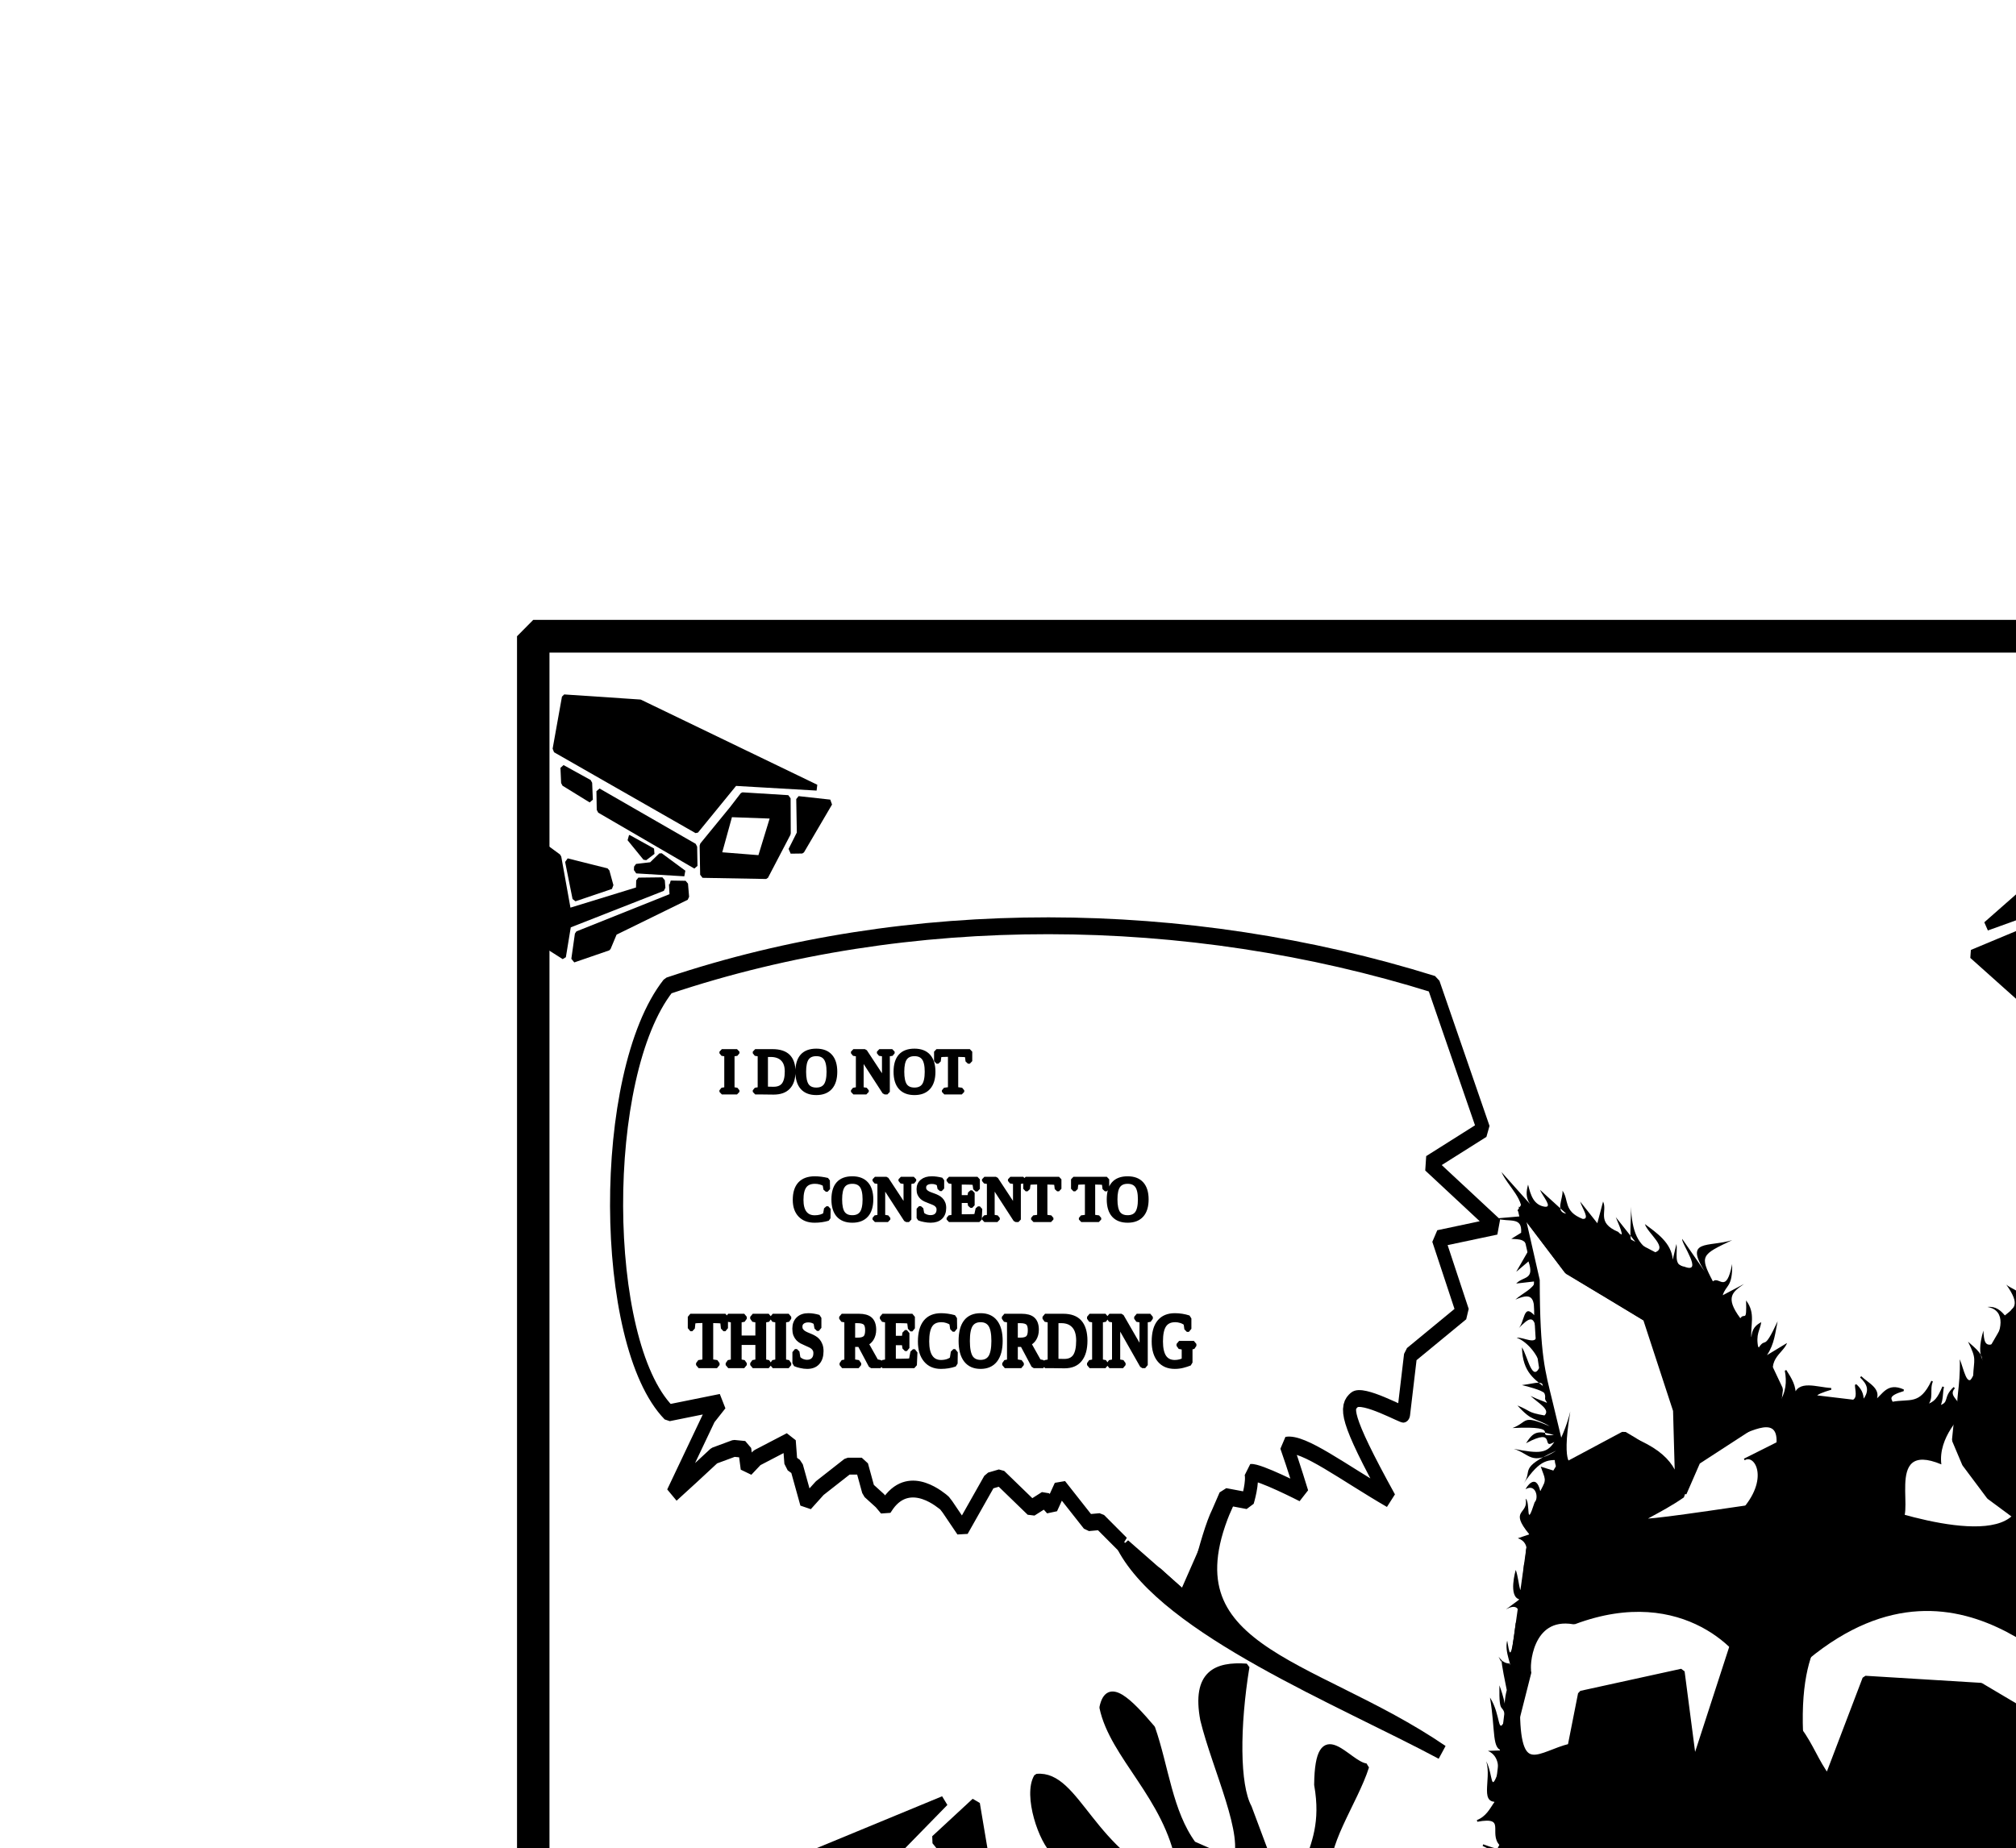
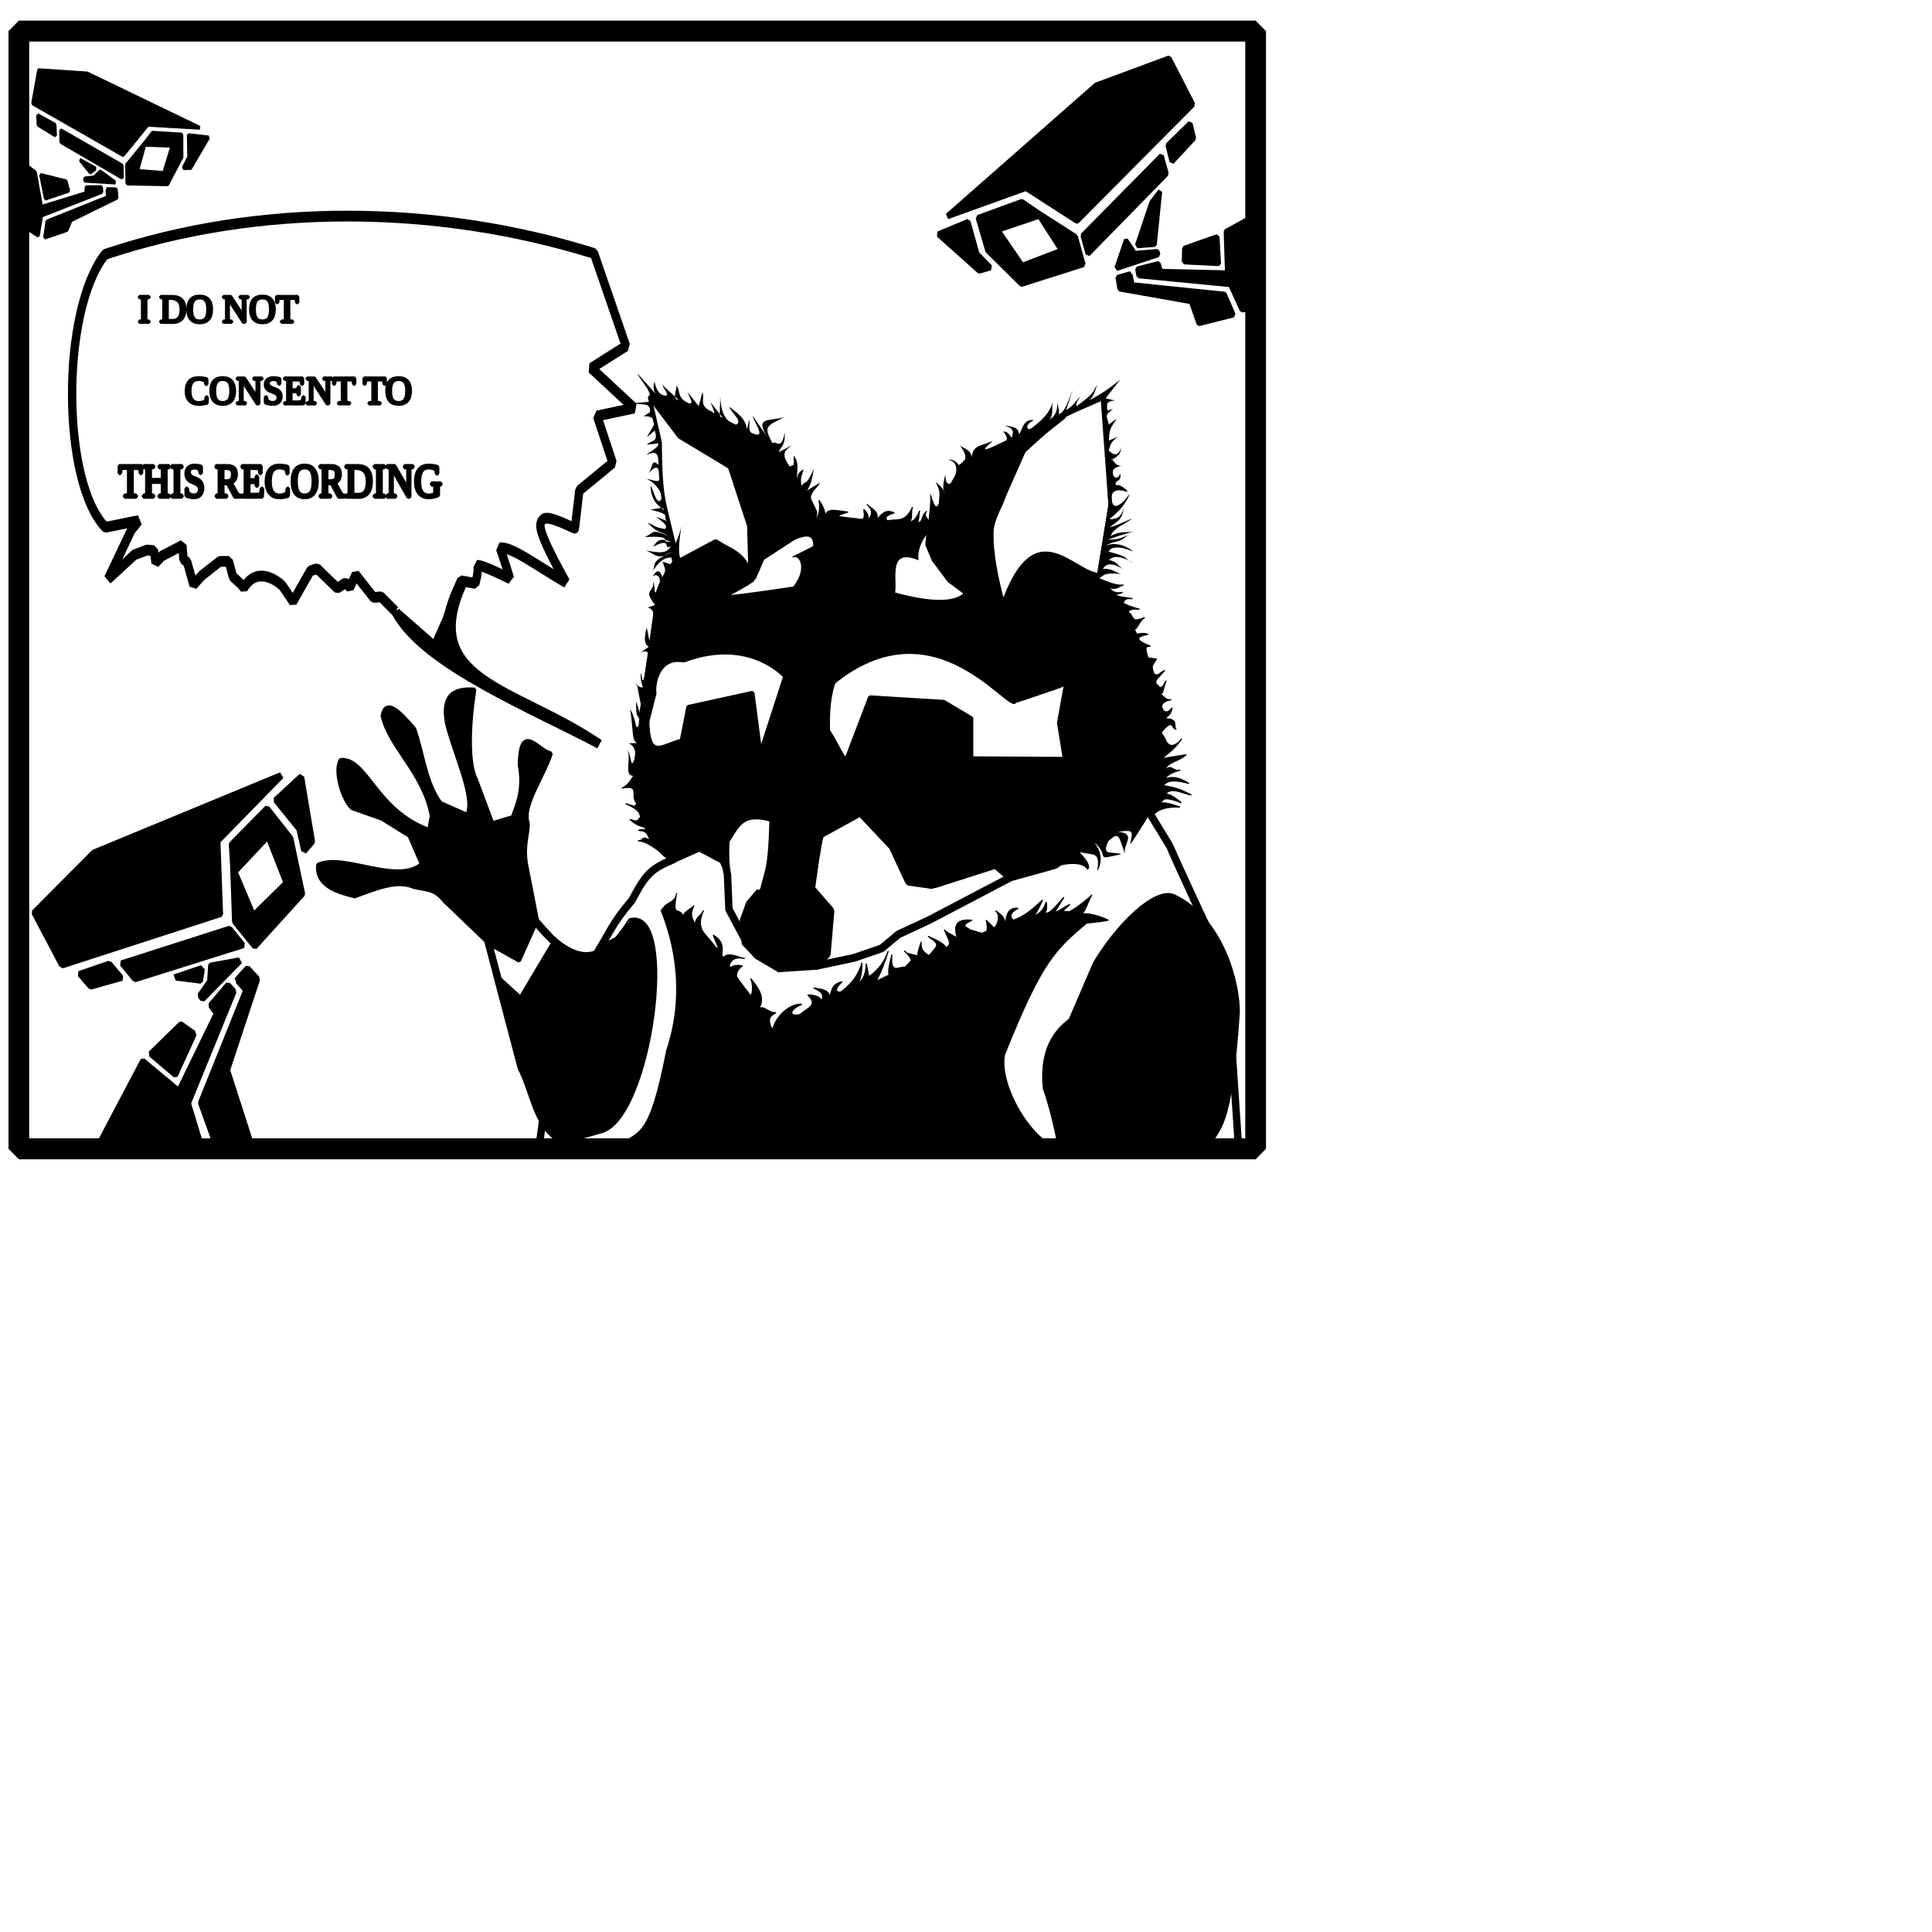
- <svg xmlns="http://www.w3.org/2000/svg" width="864.48pt" height="792.48pt" viewBox="0 0 864.48 792.48">
+ <svg xmlns="http://www.w3.org/2000/svg" width="1296.72pt" height="1296.72pt" viewBox="0 0 1296.72 1296.72">
  <defs />
-   <g id="group0" transform="matrix(1 0 0 1 -264.6988 385.7338)" fill="none">
+   <g id="group0" transform="matrix(1 0 0 1 -480.6988 133.7338)" fill="none">
    <path id="shape0111" transform="matrix(0.7385778 0.2002469 -0.2112466 0.7791484 16.09446 -5.6843418861e-14)" fill="#000000" fill-rule="evenodd" stroke="#000000" stroke-width="1.241" stroke-linecap="square" stroke-linejoin="bevel" d="M0 10.8L2.76 0L23.28 0.48L70.44 16.68L48.48 16.32L37.8 26.4Z" />
    <path id="shape1" transform="matrix(0.7385778 0.2002469 -0.2112466 0.7791484 14.53386 11.72174)" fill="#000000" fill-rule="evenodd" stroke="#000000" stroke-width="1.241" stroke-linecap="square" stroke-linejoin="bevel" d="M0 0L0.111 3.12L7.355 6.36L7.243 2.88Z" />
    <path id="shape2" transform="matrix(0.7385778 0.2002469 -0.2112466 0.7791484 20.66092 17.19703)" fill="#000000" fill-rule="evenodd" stroke="#000000" stroke-width="1.241" stroke-linecap="square" stroke-linejoin="bevel" d="M0 0L0 3.84L25.68 14.64L25.68 10.68Z" />
    <path id="shape3" transform="matrix(0.7385778 0.2002469 -0.2112466 0.7791484 41.09637 22.53684)" fill="#000000" fill-rule="evenodd" stroke="#000000" stroke-width="1.241" stroke-linecap="square" stroke-linejoin="bevel" d="M0 10.68L0 16.68L17.16 16.44L23.4 7.44L23.52 0.24L11.16 0L8.04 3.12L8.28 3.96L19.32 3.96L15.6 12.84L4.56 12.48L8.16 3Z" />
    <path id="shape4" transform="matrix(0.7385778 0.2002469 -0.2112466 0.7791484 58.65756 27.59923)" fill="#000000" fill-rule="evenodd" stroke="#000000" stroke-width="1.241" stroke-linecap="square" stroke-linejoin="bevel" d="M10.92 0.48L3.12 10.56L0 10.68L2.4 7.08L2.4 0Z" />
    <path id="shape5" transform="matrix(0.7385778 0.2002469 -0.2112466 0.7791484 24.56564 26.12977)" fill="#000000" fill-rule="evenodd" stroke="#000000" stroke-width="1.241" stroke-linecap="square" stroke-linejoin="bevel" d="M0.085 0L6.449 2.546L4.2 3.903L0 0Z" />
    <path id="shape6" transform="matrix(0.7385778 0.2002469 -0.2112466 0.7791484 25.14585 29.16148)" fill="#000000" fill-rule="evenodd" stroke="#000000" stroke-width="1.241" stroke-linecap="square" stroke-linejoin="bevel" d="M12.96 3.414L0 3.174L0.056 2.461L4.044 1.994L6.674 0Z" />
    <path id="shape7" transform="matrix(0.7385778 0.2002469 -0.2112466 0.7791484 11.06002 28.04366)" fill="#000000" fill-rule="evenodd" stroke="#000000" stroke-width="1.241" stroke-linecap="square" stroke-linejoin="bevel" d="M10.32 0.36L11.34 3.36L1.44 6.18L0 0Z" />
    <path id="shape8" transform="matrix(0.7385778 0.2002469 -0.2112466 0.7791484 3.95133 25.96576)" fill="#000000" fill-rule="evenodd" stroke="#000000" stroke-width="1.241" stroke-linecap="square" stroke-linejoin="bevel" d="M28.396 2.22L28.276 4.14L9.436 9.06L7.216 0L0 1.865L4.817 18.705L8.176 18.12L9.376 11.88L34.996 3.54L34.876 1.98Z" />
    <path id="shape9" transform="matrix(0.7385778 0.2002469 -0.2112466 0.7791484 11.18611 30.03508)" fill="#000000" fill-rule="evenodd" stroke="#000000" stroke-width="1.241" stroke-linecap="square" stroke-linejoin="bevel" d="M26.7 0.18L26.82 2.7L1.08 11.22L0 16.44L10.62 16.02L11.28 10.5L30.84 2.7L30.6 0L26.58 0.06Z" />
  </g>
-   <g id="group01" transform="matrix(1 0 0 1 228.66 272.8694)" fill="none">
-     <rect id="shape03" transform="matrix(2.07084 0 0 2.090921 5.6843418861e-14 0)" fill="none" stroke="#000000" stroke-width="6.72" stroke-linecap="square" stroke-linejoin="bevel" width="400.848" height="358.786" />
+   <g id="group01" transform="matrix(1 0 0 1 12.65998 20.86939)" fill="none">
+     <rect id="shape03" transform="matrix(2.07084 0 0 2.090921 5.6843418861e-14 -3.5527136788e-15)" fill="none" stroke="#000000" stroke-width="6.72" stroke-linecap="square" stroke-linejoin="bevel" width="400.848" height="358.786" />
    <path id="shape21" transform="matrix(2.070841 0 0 2.193174 483.7871 576.2302)" fill="#000000" fill-rule="evenodd" stroke="#000000" stroke-opacity="0" stroke-width="2.239" stroke-linecap="square" stroke-linejoin="bevel" d="M12.12 25.32L25.32 24.48L29.16 19.92L29.88 6.24L24.36 0.24L5.52 0L2.16 3.72L0 9.36L0.72 16.8L5.04 21.12L12.36 25.2Z" />
    <path id="shape31" transform="matrix(2.070841 0 0 2.193174 474.2733 526.4347)" fill="none" stroke="#000000" stroke-width="2.4" stroke-linecap="square" stroke-linejoin="bevel" d="M6.994 39.145L1.114 28.705L0.652 18.149C0.073 15.665 -0.182 12.37 0.143 7.627C3.486 2.968 4.912 -2.075 15.43 0.882C15.247 9.97 14.655 14.965 13.834 17.665L12.361 22.901L7.61 28.841L6.634 34.705L6.931 39.108Z" />
    <path id="shape41" transform="matrix(2.070841 0 0 2.193174 531.8523 524.3834)" fill="none" stroke="#000000" stroke-width="2.4" stroke-linecap="square" stroke-linejoin="bevel" d="M0 23.497L1.389 14.28L2.715 6.866L15.909 0L26.304 10.429L31.565 21.121L40.05 21.969L59.736 16.03L64.51 19.92L38.109 33L28.27 37.32L22.75 41.64L13.87 44.52L1.269 47.04L5.091 43.352L6.279 30.115L0.17 23.497Z" />
    <path id="shape51" transform="matrix(2.070841 0 0 2.193174 652.6313 246.4646)" fill="none" stroke="#000000" stroke-width="1.2" stroke-linecap="square" stroke-linejoin="bevel" d="M34.845 54.222L38.586 32.76L36.066 0L23.106 5.4L10.506 16.2C5.999 22.298 6.097 25.37 3.306 32.04C-0.267 38.828 -0.418 41.545 0.426 46.44C0.972 53.13 3.805 62.545 3.789 62.649C16.385 37.557 22.429 51.868 35.014 54.163L31.626 54.6L34.986 54.12Z" />
    <path id="shape61" transform="matrix(2.070841 0 0 2.193174 423.4014 245.675)" fill="none" stroke="#000000" stroke-width="1.2" stroke-linecap="square" stroke-linejoin="bevel" d="M4.56 55.68L8.88 48.96L6 37.68C4.535 31.954 3.367 28.713 3.36 13.92L0 0L9.6 12L25.92 21.36L32.16 39.36L32.64 55.68C32.278 51.678 30.777 47.789 21.484 44.68C6.502 55.562 5.17 60.593 2.4 66.24Z" />
    <path id="shape71" transform="matrix(2.070841 0 0 2.193174 200.6864 441.805)" fill="#000000" fill-rule="evenodd" stroke="#000000" stroke-width="1.2" stroke-linecap="square" stroke-linejoin="bevel" d="M71.068 70.653L67.429 53.003C66.557 46.968 68.372 43.857 68.028 40.866C66.149 35.621 73.266 26.491 75.575 19.571C71.777 19.188 65.548 9.351 65.393 23.135C66.786 30.596 64.814 34.691 63.148 39.093L56.568 40.954L51.268 27.573C48.762 23.201 48.775 11.792 50.798 0.055C44.489 -0.356 40.024 1.382 41.803 10.407C44.258 19.948 51.156 33.25 48.388 38.373L39.748 34.773C34.859 28.457 34.08 19.675 31.282 12.104C26.524 6.825 22.123 2.616 20.93 8.031C23.046 17.556 34.305 25.474 36.868 38.733L36.033 42.991C18.667 37.051 15.865 20.87 7.353 21.608C5.09 25.18 8.368 34.291 11.087 36.372L20.76 39.597L29.668 44.853L33.628 53.493C25.426 59.865 8.324 49.999 0.056 53.682C-0.75 60.481 7.343 62.26 11.935 63.355C20.293 60.428 25.857 58.428 31.112 60.471C35.924 61.539 37.736 60.973 41.125 64.883L55.588 77.973L64.948 82.293C65.028 82.293 67.068 78.413 71.068 70.653Z" />
    <path id="shape81" transform="matrix(2.070841 0 0 2.193174 348.9311 720.327)" fill="none" stroke="#000000" stroke-width="2.4" stroke-linecap="square" stroke-linejoin="bevel" d="M1.952 0C1.684 2.066 0.154 13.203 0 12.982" />
    <path id="shape111" transform="matrix(2.070841 0 0 2.193174 423.4014 245.1487)" fill="#000000" fill-rule="evenodd" stroke="#000000" stroke-width="1.594" stroke-linecap="square" stroke-linejoin="bevel" d="M0 0L9.84 12.24L26.4 21.6L32.64 39.6L33.6 55.68L36.48 49.44L47.04 42.96L53.04 39.12L53.52 35.52L51.6 31.68L39.12 15.12L19.68 5.52Z" />
    <path id="shape12" transform="matrix(2.070841 0 0 2.193174 610.0255 258.3077)" fill="#000000" fill-rule="evenodd" stroke="#000000" stroke-width="1.594" stroke-linecap="square" stroke-linejoin="bevel" d="M44.04 0L12.24 14.28L2.28 30.48L0.48 34.92L0 39.36L2.04 43.92L7.08 50.28L18.762 58.437L24.12 58.56L21.478 49.782L20.629 41.466L20.459 32.302L24.023 25.514L31.49 9.561L44.04 0.12Z" />
    <path id="shape13" transform="matrix(2.070841 0 0 2.193174 544.9366 349.3089)" fill="#000000" fill-rule="evenodd" stroke="#000000" stroke-opacity="0" stroke-width="1.594" stroke-linecap="square" stroke-linejoin="bevel" d="M84.644 6.167C114.358 29.586 105.844 82.2 103.911 79.467C103.9 79.667 97.088 89.927 97.071 89.547C97.913 84.259 99.567 84.979 83.371 87.117L75.831 67.227L73.311 52.467C73.3 52.532 75.448 40.971 75.471 41.307C75.523 41.493 60.209 46.283 59.991 46.347C57.727 50.36 33.865 15.06 0.831 40.827C-4.233 17.735 15.68 11.525 11.391 9.627C11.528 9.699 38.078 19.41 43.745 12.022C43.791 12.083 53.166 15.677 55.285 15.756C64.865 -9.438 75.458 2.165 84.644 6.167Z" />
    <path id="shape14" transform="matrix(2.070841 0 0 2.193174 697.2493 524.9254)" fill="#000000" fill-rule="evenodd" stroke="#000000" stroke-opacity="0" stroke-width="1.594" stroke-linecap="square" stroke-linejoin="bevel" d="M19.917 5.685C25.409 6.563 21.317 9.06 21.784 12.388C19.839 7.47 20.043 5.185 16.353 8.655C14.019 13.348 17.842 11.518 20.596 12.558C11.198 14.516 17.414 13.483 11.687 8.74C15.888 13.379 12.941 17.762 12.79 17.649C13.921 11.273 11.42 13.157 6.935 11.794C9.877 14.585 10.811 16.423 9.735 17.31C9.555 18.029 9.527 14.005 0 16.193L3.88 0L19.832 5.77Z" />
    <path id="shape15" transform="matrix(2.070841 0 0 2.193174 535.7238 329.8929)" fill="none" stroke="#000000" stroke-width="1.2" stroke-linecap="square" stroke-linejoin="bevel" d="M36.36 1.2L0 0" />
    <path id="shape16" transform="matrix(2.070841 0 0 2.193174 314.6665 388.4732)" fill="none" stroke="#000000" stroke-width="2.4" stroke-linecap="square" stroke-linejoin="bevel" d="M0 101.038L10.797 139.56L25.557 158.88L39.717 155.21C43.862 152.495 48.715 131.119 48.196 110.542C47.096 101.1 43.749 98.773 38.157 103.56C32.565 108.347 24.477 106.077 15.189 94.97C19.084 98.97 26.183 107.39 33.093 108.675C40.392 97.583 39.852 96.631 46.797 88.8C51.633 80.165 53.284 79.207 60.414 76.261C52.768 72.079 51.097 63.314 50.996 63.744C52.547 66.795 49.1 60.36 48.222 50.151L51.93 21.107L55.077 0" />
    <path id="shape18" transform="matrix(2.070841 0 0 2.193174 610.6122 233.8697)" fill="#000000" fill-rule="evenodd" stroke="#000000" stroke-opacity="0" stroke-width="1.2" stroke-linecap="square" stroke-linejoin="bevel" d="M54.557 59.983L58.277 38.323C57.444 23.052 56.85 12.145 56.493 5.6C50.825 8.35 41.378 12.931 28.152 19.346L0.278 44.76C-0.533 43.268 0.706 40.386 0.533 34.747C1.369 36.709 2.035 40.374 3.29 38.141C3.455 34.566 4.105 34.874 2.237 31.303C3.696 32.604 5.938 33.938 4.937 35.923C6.442 34.907 3.531 35.193 5.417 29.143C5.545 31.039 5.668 32.303 7.363 31.777C9.064 29.591 10.326 25.16 6.257 24.523C8 24.334 9.026 25.238 9.867 26.177C11.713 24.741 13.221 24.251 10.157 20.143C11.333 21.141 13.767 21.401 13.897 23.759C14.691 19.898 16.252 20.632 20.837 18.763C15.398 23.25 20.061 20.491 21.257 20.743C23.359 18.892 27.293 19.74 24.207 15.91C25.078 15.838 25.98 16.259 26.964 17.989C26.984 16.601 28.608 15.053 24.419 14.086C29.053 14.392 29.104 15.615 29.34 16.801C30.551 14.991 30.608 12.132 34.092 12.389C31.233 13.91 31.725 15.025 32.777 15.274C36.092 13.021 39.876 9.995 40.159 6.322C39.864 8.331 40.556 10.44 39.226 12.346C40.347 11.415 41.886 10.494 41.686 6.915C41.861 8.145 42.439 9.273 42.196 10.607C44.256 10.047 45.542 5.766 46.693 3.182L44.571 9.376C47.296 7.708 47.58 6.655 49.153 5.091C48.567 6.165 47.45 7.384 48.008 8.146C54.844 3.322 52.667 4.114 54.711 1.527C53.902 3.132 53.888 4.557 52.208 6.322C55.065 4.828 58.049 3.228 62.093 0C61.143 1.154 59.559 3.077 57.342 5.77C58.767 6.067 59.785 6.279 60.396 6.406C57.1 6.686 57.875 7.836 57.936 9.504C58.807 9.266 59.429 9.096 59.803 8.994C56.164 11.46 58.46 11.637 58.275 13.789C58.827 13.424 59.746 12.816 61.033 11.964C57.791 16.058 58.887 16.355 58.36 18.668C58.971 18.439 59.989 18.057 61.415 17.522C58.797 19.185 58.949 20.183 58.36 21.722C59.183 22.353 61.102 24.474 62.56 20.662C62.083 21.875 62.662 22.974 59.209 24.607C59.314 23.092 60.489 27.694 63.366 26.007C62.007 26.737 59.561 26.672 59.718 28.468C59.557 29.876 61.313 30.996 62.051 28.808C62.853 31.512 59.737 30.788 60.821 32.414C61.664 31.639 65.058 34.204 64.3 34.408C64.294 34.403 58.392 32.118 59.421 37.293C59.475 37.241 59.879 41.724 65.318 34.832C63.895 38.011 61.889 40.276 58.53 42.766C60.019 42.697 62.301 42.828 63.281 39.202C62.694 43.356 60.831 43.375 58.699 45.269C60.889 44.679 62.74 43.791 66.082 42.469C63.717 44.273 59.724 45.466 59.039 47.899C61.987 46.323 63.75 46.905 66.294 46.542C58.13 48.729 58.75 48.922 58.19 49.045C60.997 48.962 62.587 48.649 64.469 47.518C61.858 50.262 60.114 49.187 57.299 50.869C61.326 49.243 65.658 51.91 66.197 52.603C59.263 49.926 58.438 52.505 58.402 52.694C65.776 54.489 62.709 54.592 66.421 56.215C60.299 52.598 58.6 55.186 58.487 55.282C60.716 55.474 61.629 57.17 63.154 58.167C59.319 55.697 57.299 56.444 56.477 58.003C58.82 57.595 60.413 58.936 62.33 59.522C56.662 58.927 56.566 60.11 55.305 60.84C55.156 60.668 54.906 60.383 54.557 59.983Z" />
    <path id="shape19" transform="matrix(2.070841 0 0 2.193174 524.1183 328.779)" fill="#000000" fill-rule="evenodd" stroke="#000000" stroke-opacity="0" stroke-width="1.2" stroke-linecap="square" stroke-linejoin="bevel" d="M19.008 39.881C19.008 38.911 29.501 23.529 29.36 23.419C34.063 23.523 26.009 7.119 38.484 12.028C37.755 6.654 42.932 2.255 43.021 1.952L4.838 0C5.86 0.943 -0.038 48.978 0.001 48.875C-0.09 48.846 5.598 62.937 9.844 64.488C8.958 43.567 18.102 42.373 19.008 39.881Z" />
    <path id="shape20" transform="matrix(2.070841 0 0 2.193174 420.9161 342.7888)" fill="#000000" fill-rule="evenodd" stroke="#000000" stroke-width="1.594" stroke-linecap="square" stroke-linejoin="bevel" d="M2.64 46.2C2.206 45.459 2.671 34.561 12.24 36.12C35.246 28.024 48.106 42.317 49.44 46.68C49.099 46.772 53.468 27.34 52.8 13.8C13.083 19.298 25.357 17.526 34.563 11.431C33.112 5.942 27.44 2.684 22.56 0L9.72 6.48C4.7 10.39 4.559 16.739 3.12 22.44L0 56.04Z" />
    <path id="shape211" transform="matrix(2.070841 0 0 2.193174 412.8921 229.7756)" fill="#000000" fill-rule="evenodd" stroke="#000000" stroke-opacity="0" stroke-width="1.594" stroke-linecap="square" stroke-linejoin="bevel" d="M13.831 56.342L8.91 35.299L8.4 21.044L4.667 6.788L24.692 12.049L44.378 23.419C48.677 29.472 54.164 36.034 58.464 42.087C55.279 36.688 59.418 35.621 60.245 33.432L56.088 35.808C57.653 33.602 57.784 31.395 58.294 29.189C55.228 35.44 55.937 32.018 54.306 34.45C53.684 31.622 54.673 31 54.9 29.359C53.797 29.925 52.863 30.66 52.863 32.584C52.581 29.953 53.825 27.662 51.76 25.116C51.902 29.642 51.449 27.379 50.572 28.595C47.258 24.407 49.083 23.408 51.336 21.892L46.924 24.098C47.574 22.062 48.988 22.571 48.875 17.989C47.63 24.042 46.216 20.252 44.887 21.383C42.059 16.32 42.539 16.179 48.875 13.322C43.992 14.747 38.908 13.058 43.19 19.431L38.523 13.067C38.325 14.001 43.049 20.025 38.947 18.498C36.604 18.292 37.658 15.707 37.335 14.086L36.572 17.14C36.324 13.863 33.266 11.908 30.802 10.182C31.424 12.049 35.864 14.934 32.668 15.783C29.288 14.41 28.129 11.555 27.917 6.788C28.028 9.566 27.232 15.063 28.765 13.576L24.777 8.825C25.998 11.506 26.542 13.081 25.286 11.71C20.676 9.871 23.108 7.693 22.147 5.77L20.959 10.013L17.395 5.77C17.778 7.051 19.542 9.298 17.904 9.164C13.888 7.665 15.132 5.487 13.746 3.649C13.896 5.205 12.149 7.796 14.51 8.146L9.079 3.479C9.627 4.715 11.765 6.962 10.098 6.788C7.8 6.484 7.137 4.545 6.619 2.461C6.24 3.734 6.078 5.006 7.043 6.279L1.103 0C2.461 2.885 6.109 5.431 5.176 8.655L0 9.079C2.733 9.894 5.432 8.605 5.176 11.879L3.14 13.067C4.681 13.213 6.506 12.873 6.534 15.613L4.158 19.516L6.703 17.48C8.016 21.168 5.653 20.326 4.158 21.807L8.061 21.383C7.891 22.741 5.346 23.759 3.988 24.947C7.129 23.673 8.031 24.212 7.891 28.001C5.545 25.555 5.989 29.532 4.497 30.717C6.877 28.402 7.985 27.636 8.4 31.735C8.542 34.083 5.629 32.188 4.243 32.414C6.007 32.939 8.507 35.311 9.164 37.844C7.508 41.509 6.595 36.112 5.346 34.281C5.469 39.357 8.151 40.595 10.437 42.426C9.287 40.55 8.757 41.278 5.346 41.663C13.379 43.558 8.429 43.671 10.946 45.311C9.249 44.576 9.304 44.759 7.128 43.784C8.92 45.337 11.28 46.457 10.013 47.602C6.364 47.008 7.297 46.754 4.412 45.651C7.58 48.96 7.948 47.942 11.116 49.724C5.219 47.326 6.705 48.875 3.394 50.063C14.475 49.562 7.304 51.893 11.964 51.421C8.496 50.464 7.743 50.791 6.194 53.033C12.768 49.714 9.083 54.546 12.049 52.778C10.517 55.011 9.057 55.126 3.649 54.136C6.948 55.066 7.317 57.57 12.473 54.475C4.405 58.008 7.711 58.255 5.685 60.924C9.337 55.852 10.819 56.308 13.831 56.342Z" />
    <path id="shape0" transform="matrix(2.07084 0 0 2.193174 688.0494 579.8335)" fill="#000000" stroke="#000000" stroke-width="1.2" stroke-linecap="square" stroke-linejoin="bevel" d="M62.883 35.917C63.006 26.998 57.691 7.199 41.962 0.294C35.765 -2.009 23.511 9.628 16.442 20.917L8.577 38.179C8.153 38.962 -1.651 43.61 0.242 59.317C2.971 66.26 5.219 77.764 5.162 77.557L53.163 77.557C56.52 69.694 60.118 74.041 62.883 35.917Z" />
    <path id="shape1111" transform="matrix(2.07084 0 0 2.193174 400.7877 589.687)" fill="#000000" fill-rule="evenodd" stroke="#000000" stroke-width="1.409" stroke-linecap="square" stroke-linejoin="bevel" d="M0 73.064C8.134 68.111 11.268 70.597 16.92 43.304C23.239 25.475 19.234 9.683 15.094 0C29.214 1.525 41.094 26.738 50.52 37.064C78.605 27.125 139.803 -7.783 152.76 3.224C141.999 11.852 137.753 15.082 125.4 44.264C123.389 54.565 135.203 71.932 143.16 73.184L0.12 72.944Z" />
    <path id="shape011" transform="matrix(2.07084 0 0 2.193174 757.8834 523.0676)" fill="#000000" stroke="#000000" stroke-width="2.4" stroke-linecap="square" stroke-linejoin="bevel" d="M20.16 37.92C11.849 21.285 6.96 10.828 6.96 10.8L0 0" />
    <path id="shape01111" transform="matrix(2.07084 0 0 2.193174 408.6747 332.501)" fill="#000000" fill-rule="evenodd" stroke="#000000" stroke-opacity="0" stroke-width="1.8" stroke-linecap="square" stroke-linejoin="bevel" d="M16.831 9.971L10.951 18.011L3.991 63.851L2.911 76.211C-1.757 77.142 1.173 72.12 0 68.391C1.474 71.151 0.78 74.873 2.546 70.343C2.383 70.119 2.873 67.404 0.339 66.355L3.511 66.251C1.078 66.28 1.947 62.475 0.764 55.918C3.127 59.421 2.224 63.608 3.991 60.131C3.486 56.493 2.606 60.025 2.715 53.542C4.565 58.243 3.267 58.007 4.243 54.475C2.008 44.259 4.21 51.317 2.546 47.942C4.612 50.597 5.499 47.693 5.261 51.421C5.383 49.648 3.701 47.074 4.327 44.802C4.757 46.813 4.969 50.088 6.109 41.323C7.109 41.045 7.579 36.771 4.073 38.693L6.871 36.731C4.504 36.186 6.066 31.038 6.109 30.971C7.016 33.399 6.991 38.929 7.806 29.953C8.068 29.136 9.542 25.698 6.534 24.777L8.91 24.013C4.585 19.068 8.827 20.227 8.146 17.055C9.199 17.679 8.085 23.357 10.013 17.734C10.925 16.917 10.246 14.001 8.146 15.189C8.077 15.15 10.236 11.662 11.191 15.611C12.633 13.131 12.152 13.256 11.285 10.776L15.019 11.879C12.684 8.133 15.691 6.539 17.395 0C15.295 11.765 18.344 9.59 16.831 9.971Z" />
    <path id="shape011111" transform="matrix(2.07084 0 0 2.193173 313.9635 596.7582)" fill="none" stroke="#000000" stroke-width="1.2" stroke-linecap="square" stroke-linejoin="bevel" d="M16.377 0L10.522 12.389L0 6.788L2.8 16.716L11.031 23.759L21.977 6.449L16.122 0Z" />
    <path id="shape11111" transform="matrix(2.07084 0 0 2.193173 319.5865 596.3526)" fill="#000000" fill-rule="evenodd" stroke="#000000" stroke-width="1.241" stroke-linecap="square" stroke-linejoin="bevel" d="M19.346 6.295L8.146 24.114L0 16.816L7.976 45.497C12.27 53.431 13.208 64.721 22.052 68.105L34.532 64.745C50.502 60.465 59.508 -3.883 43.784 0.185C43.712 0.084 40.006 6.387 35.299 9.349C34.033 12.345 30.957 12.622 26.983 11.556Z" />
-     <path id="shape011111" transform="matrix(2.07084 0 0 2.193173 814.5415 687.8187)" fill="none" stroke="#000000" stroke-width="2.4" stroke-linecap="square" stroke-linejoin="bevel" d="M0 0L1.92 27.36" />
+     <path id="shape0111111" transform="matrix(2.07084 0 0 2.193173 814.5415 687.8187)" fill="none" stroke="#000000" stroke-width="2.4" stroke-linecap="square" stroke-linejoin="bevel" d="M0 0L1.92 27.36" />
    <path id="shape22" transform="matrix(2.064721 -0.1684707 0.1590736 2.186693 749.4176 404.6716)" fill="#000000" fill-rule="evenodd" stroke="#000000" stroke-width="0.343" stroke-linecap="square" stroke-linejoin="bevel" d="M1.407 55.723L4.441 33.063L0 0.104C1.901 -0.104 3.257 0 4.068 0.418C1.565 0.69 -1.697 1.236 4.443 4.018C3.852 4.562 2.265 2.813 3.515 7.596L6.239 8.167C3.997 10.797 4.694 10.117 4.941 12.52C6.42 13.791 6.849 12.347 8.604 11.84C6.182 14.182 5.487 14.069 5.423 15.579C6.842 17.158 6.865 17.9 8.843 14.987C7.418 17.754 7.896 18.286 6.744 19.028C7.747 19.817 8.431 21.138 10.053 20.894C8.327 21.18 6.57 21.441 6.829 23.27C7.567 25.031 8.722 24.844 10.138 23.44C9.529 25.622 8.374 25.893 7.338 26.58C12.293 26.835 9.847 29.186 10.947 30.05C9.266 29.842 10.531 26.278 5.962 30.687L7.047 32.563C7.465 34.163 8.919 36.686 12.504 33.082C10.592 35.551 7.323 37.634 5.453 38.677L13.562 38.098C10.841 40.037 6.865 39.94 6.567 42.283C8.745 40.404 8.702 43.066 11.288 42.617C6.019 43.644 7.514 44.437 5.127 45.163C7.383 44.636 9.552 43.954 13.787 46.944C9.953 45.592 6.842 45.16 5.487 46.963C10.705 48.145 12.062 49.326 14.296 50.508C11.422 49.84 8.04 47.395 5.98 49.575C8.118 49.93 9.398 51.428 10.902 52.629C4.375 49.643 5.209 51.663 3.927 52.243C5.897 52.008 8.122 53.056 10.308 53.902C5.36 53.321 2.983 54.281 1.407 55.723Z" />
    <path id="shape32" transform="matrix(0.353025 2.16107 -2.040527 0.3738797 750.391 361.4091)" fill="#000000" fill-rule="evenodd" stroke="#000000" stroke-width="0.343" stroke-linecap="square" stroke-linejoin="bevel" d="M0 13.667L7.83 8.066C15.79 5.627 18.828 4.843 16.944 5.714C19.352 2.636 16.131 3.092 14.888 0C15.992 4.987 13.922 3.089 12.312 5.035C11.495 4.577 11.651 2.852 12.118 1.226C11.019 3.682 9.915 5.749 9.049 6.297C8.934 5.245 7.731 5.86 8.537 2.92C7.366 6.041 7.778 6.504 5.972 8.758C6.347 7.427 6.438 7.068 6.093 5.785C6.033 8.093 5.52 8.88 3.853 9.933C5.109 7.286 3.933 6.814 3.908 5.042C3.995 7.139 2.19 10.014 0 13.667Z" />
    <path id="shape42" transform="matrix(1.834862 1.016744 -0.9600305 1.943255 549.7129 289.2231)" fill="#000000" fill-rule="evenodd" stroke="#000000" stroke-width="0.343" stroke-linecap="square" stroke-linejoin="bevel" d="M34.992 3.484C35.493 1.612 31.794 2.481 32.498 0C31.381 2.756 33.245 2.966 31.483 4.649C31.391 3.012 30.683 2.146 30.39 0.912C30.516 3.435 30.386 4.4 28.948 5.806C29.747 3.919 27.95 2.883 27.849 0.996C27.945 6.535 25.364 6.293 22.468 8.566C21.812 8.069 20.801 7.784 23.419 5.322C19.744 5.632 20.177 8.153 19.177 9.904C19.26 7.275 16.344 7.645 14.34 7.104C16.149 7.576 17.598 8.377 16.948 11.086C16.289 9.715 15.279 9.218 14.17 8.97C14.743 9.956 15.833 10.941 15.148 11.926L7.891 14.74C7.642 14.382 8.694 13.28 10.013 12.025C7.338 13.279 3.114 13.713 3.988 16.846C3.389 15.051 1.706 14.123 0 13.213C1.407 14.942 2.263 16.946 1.867 19.577Z" />
    <path id="shape52" transform="matrix(-1.610134 -1.379176 -1.302246 1.705252 581.6033 368.5687)" fill="#000000" fill-rule="evenodd" stroke="#000000" stroke-width="0.343" stroke-linecap="square" stroke-linejoin="bevel" d="M25.562 0L0 45.536C1.103 45.504 8.597 36.859 8.986 36.907C8.96 37.065 27.411 28.976 21.92 21.896C21.009 12.943 26.894 10.905 27.833 13.412L24.552 6.591C28.372 1.296 30.935 10.34 32.697 11.405C32.877 1.722 27.497 1.225 25.562 0Z" />
    <path id="shape05" transform="matrix(0.1089067 -2.190138 2.067974 0.1153403 402.5206 553.1725)" fill="#000000" fill-rule="evenodd" stroke="#000000" stroke-width="0.343" stroke-linecap="square" stroke-linejoin="bevel" d="M0 16.226L10.272 8.842C20.795 5.781 22.714 5.536 22.633 5.601C27.51 3.091 22.239 3.88 20.595 0C22.055 6.258 18.326 2.596 16.197 5.037C15.117 4.464 14.91 5.071 15.925 1.448C13.876 6.905 13.028 5.934 11.884 6.621C11.731 5.301 10.078 6.77 11.144 3.081C8.221 7.13 10.204 6.882 7.816 9.709C8.312 8.039 8.433 7.589 7.976 5.98C7.897 8.875 7.228 8.751 5.023 10.073C6.684 6.751 4.783 8.225 4.749 6.002C4.865 8.633 2.895 11.643 0 16.226Z" />
    <path id="path3931" transform="matrix(-0.5841458 0 0 0.7526762 412.9641 124.1683)" fill="none" stroke="#000000" stroke-width="9.6" stroke-linecap="square" stroke-linejoin="bevel" d="M68.065 278.219C67.464 279.455 98.174 266.002 104.225 270.177C110.277 274.351 112.195 279.064 78.306 326.77C112.8 311.265 141.41 294.193 154.118 295.982C148.672 307.909 142.62 323.413 142.62 323.413C142.62 323.413 174.089 310.89 180.141 311.487C178.325 316.853 182.561 327.587 182.561 327.587L198.901 325.202L204.345 334.929C212.8 348.008 224.187 388.449 223.765 388.012C224.003 387.986 274.139 352.496 274.176 352.521L290.886 339.513L299.358 340.11L319.934 319.835L326.59 331.165L331.432 326.991L341.114 331.761L364.111 314.468L371.978 316.257L391.948 343.688L402.841 331.165L405.196 328.797C406.6 328.159 429.811 311.391 446.251 328.918L448.381 331.367L452.465 327.587L460.937 321.624L465.778 307.909L476.066 307.909L496.642 320.431L506.324 328.78L513.586 308.505L517.822 306.12L519.033 293.597L542.634 303.138L549.896 309.101L551.712 298.368L559.579 297.771L574.103 301.945L589.837 313.275L604.506 323.674L577.734 279.882L569.262 271.533L607.484 277.52C657.916 237.451 659.022 84.676 607.909 34.157C431.16 -11.9 227.157 -10.581 46.119 33.288L9.359 115.977L49.347 135.558L0 171.223L42.541 178.216L24.674 220.175L62.961 244.651Z" />
    <path id="shape01" transform="matrix(2.07084 0 0 2.193173 253.1781 368.4458)" fill="#000000" fill-rule="evenodd" stroke="#000000" stroke-width="2.88" stroke-linecap="square" stroke-linejoin="bevel" d="M65.88 50.221C38.447 32.532 6.368 31.021 22.064 0L12.6 20.341L0 9.901C8.972 25.979 45.238 39.784 65.88 50.221Z" />
    <text id="shape02" transform="matrix(2.07084 0 0 2.193173 79.97303 195.4074)" fill="#000000" stroke="#000000" stroke-width="1" stroke-linecap="square" stroke-linejoin="bevel" font-family="Renner*" font-size="12" font-size-adjust="0.348">
      <tspan x="0">I DO NOT</tspan>
    </text>
    <text id="shape121" transform="matrix(2.07084 0 0 2.193173 111.2841 250.149)" fill="#000000" stroke="#000000" stroke-width="1" stroke-linecap="square" stroke-linejoin="bevel" font-family="Renner*" font-size="12" font-size-adjust="0.348">
      <tspan x="0">CONSENT TO</tspan>
    </text>
    <text id="shape23" transform="matrix(2.179229 0 0 2.631808 66.88578 312.5667)" fill="#000000" stroke="#000000" stroke-width="1" stroke-linecap="square" stroke-linejoin="bevel" font-family="Renner*" font-size="12" font-size-adjust="0.348">
      <tspan x="0">THIS RECORDING</tspan>
    </text>
    <g id="group1" transform="matrix(0.9328976 0 0 0.8859839 607.372 15.5174)" fill="none">
      <g id="group2" transform="matrix(1.115104 -0.03384578 0.03383468 1.114738 2.2737367544e-13 6.221441)" fill="none">
-         <path id="shape0111111" transform="matrix(-2.339003 0.7520668 0.7218923 3.11472 164.7594 -1.1368683772e-13)" fill="#000000" fill-rule="evenodd" stroke="#000000" stroke-width="1.241" stroke-linecap="square" stroke-linejoin="bevel" d="M0 10.8L2.76 0L23.28 0.48L70.44 16.68L48.48 16.32L37.8 26.4Z" />
+         <path id="shape0111111" transform="matrix(-2.339003 0.7520668 0.7218923 3.11472 164.7594 -1.7053025658e-13)" fill="#000000" fill-rule="evenodd" stroke="#000000" stroke-width="1.241" stroke-linecap="square" stroke-linejoin="bevel" d="M0 10.8L2.76 0L23.28 0.48L70.44 16.68L48.48 16.32L37.8 26.4Z" />
        <path id="shape111111" transform="matrix(-2.339003 0.7520668 0.7218923 3.11472 170.4697 46.75995)" fill="#000000" fill-rule="evenodd" stroke="#000000" stroke-width="1.241" stroke-linecap="square" stroke-linejoin="bevel" d="M0 0L0.111 3.12L7.355 6.36L7.243 2.88Z" />
        <path id="shape2111" transform="matrix(-2.339003 0.7520668 0.7218923 3.11472 151.3071 68.18291)" fill="#000000" fill-rule="evenodd" stroke="#000000" stroke-width="1.241" stroke-linecap="square" stroke-linejoin="bevel" d="M0 0L0 3.84L25.68 14.64L25.68 10.68Z" />
        <path id="shape311" transform="matrix(-2.339003 0.7520668 0.7218923 3.11472 86.57734 88.19242)" fill="#000000" fill-rule="evenodd" stroke="#000000" stroke-width="1.241" stroke-linecap="square" stroke-linejoin="bevel" d="M0 10.68L0 16.68L17.16 16.44L23.4 7.44L23.52 0.24L11.16 0L8.04 3.12L8.28 3.96L19.32 3.96L15.6 12.84L4.56 12.48L8.16 3Z" />
        <path id="shape411" transform="matrix(-2.339003 0.7520668 0.7218923 3.11472 30.98183 107.2731)" fill="#000000" fill-rule="evenodd" stroke="#000000" stroke-width="1.241" stroke-linecap="square" stroke-linejoin="bevel" d="M10.92 0.48L3.12 10.56L0 10.68L2.4 7.08L2.4 0Z" />
      </g>
      <path id="shape511" transform="matrix(-2.339003 0.7520668 0.7218923 3.11472 169.9803 103.9257)" fill="#000000" fill-rule="evenodd" stroke="#000000" stroke-width="1.241" stroke-linecap="square" stroke-linejoin="bevel" d="M3.28 1.982L10.373 10.671L5.224 11.607L0 0Z" />
      <path id="shape611" transform="matrix(-2.339003 0.7520668 0.7218923 3.11472 164.807 134.6779)" fill="#000000" fill-rule="evenodd" stroke="#000000" stroke-width="1.241" stroke-linecap="square" stroke-linejoin="bevel" d="M12.96 5.712L0 5.472L0.056 4.759L6.606 3.634L8.254 0Z" />
      <path id="shape711" transform="matrix(-2.339003 0.7520668 0.7218923 3.11472 211.2451 138.2458)" fill="#000000" fill-rule="evenodd" stroke="#000000" stroke-width="1.241" stroke-linecap="square" stroke-linejoin="bevel" d="M10.32 0.36L11.34 3.36L1.44 6.18L0 0Z" />
      <path id="shape811" transform="matrix(-2.339003 0.7520668 0.7218923 3.11472 233.7913 124.9159)" fill="#000000" fill-rule="evenodd" stroke="#000000" stroke-width="1.241" stroke-linecap="square" stroke-linejoin="bevel" d="M28.92 3.857L28.8 5.777L9.96 10.697L7.448 1.254L0 0L6.556 20.32L8.362 20.038L9.9 13.517L35.52 5.177L35.4 3.617Z" />
      <path id="shape911" transform="matrix(-2.339003 0.7520668 0.7218923 3.11472 210.9696 146.166)" fill="#000000" fill-rule="evenodd" stroke="#000000" stroke-width="1.241" stroke-linecap="square" stroke-linejoin="bevel" d="M26.7 0.18L26.82 2.7L1.08 11.22L0 16.44L10.62 16.02L11.28 10.5L30.84 2.7L30.6 0L26.58 0.06Z" />
    </g>
    <g id="group11" transform="matrix(3.314162 0 0 4.01112 4.925708 454.1141)" fill="none">
-       <path id="shape012" transform="matrix(0.5765604 -0.5078942 0.664191 0.678522 -5.6843418861e-14 35.77607)" fill="#000000" fill-rule="evenodd" stroke="#000000" stroke-width="1.241" stroke-linecap="square" stroke-linejoin="bevel" d="M0 10.8L2.76 0L23.28 0.48L70.44 16.68L48.48 16.32L37.8 26.4Z" />
-       <path id="shape111111" transform="matrix(0.5765604 -0.5078942 0.664191 0.678522 10.82024 44.5921)" fill="#000000" fill-rule="evenodd" stroke="#000000" stroke-width="1.241" stroke-linecap="square" stroke-linejoin="bevel" d="M0 0L0.111 3.12L7.355 6.36L7.243 2.88Z" />
+       <path id="shape012" transform="matrix(0.5765604 -0.5078942 0.664191 0.678522 -6.7501559897e-14 35.77607)" fill="#000000" fill-rule="evenodd" stroke="#000000" stroke-width="1.241" stroke-linecap="square" stroke-linejoin="bevel" d="M0 10.8L2.76 0L23.28 0.48L70.44 16.68L48.48 16.32L37.8 26.4Z" />
+       <path id="shape1111111" transform="matrix(0.5765604 -0.5078942 0.664191 0.678522 10.82024 44.5921)" fill="#000000" fill-rule="evenodd" stroke="#000000" stroke-width="1.241" stroke-linecap="square" stroke-linejoin="bevel" d="M0 0L0.111 3.12L7.355 6.36L7.243 2.88Z" />
      <path id="shape21111" transform="matrix(0.5765604 -0.5078942 0.664191 0.678522 19.38393 42.81038)" fill="#000000" fill-rule="evenodd" stroke="#000000" stroke-width="1.241" stroke-linecap="square" stroke-linejoin="bevel" d="M0 0L0 3.84L25.68 14.64L25.68 10.68Z" />
      <path id="shape3111" transform="matrix(0.5765604 -0.5078942 0.664191 0.678522 35.13759 28.62965)" fill="#000000" fill-rule="evenodd" stroke="#000000" stroke-width="1.241" stroke-linecap="square" stroke-linejoin="bevel" d="M0 10.68L0 16.68L17.16 16.44L23.4 7.44L23.52 0.24L11.16 0L8.04 3.12L8.28 3.96L19.32 3.96L15.6 12.84L4.56 12.48L8.16 3Z" />
      <path id="shape4111" transform="matrix(0.5765604 -0.5078942 0.664191 0.678522 49.14496 16.74541)" fill="#000000" fill-rule="evenodd" stroke="#000000" stroke-width="1.241" stroke-linecap="square" stroke-linejoin="bevel" d="M10.92 0.48L3.12 10.56L0 10.68L2.4 7.08L2.4 0Z" />
      <path id="shape5111" transform="matrix(0.5765604 -0.5078942 0.664191 0.678522 30.23721 45.1453)" fill="#000000" fill-rule="evenodd" stroke="#000000" stroke-width="1.241" stroke-linecap="square" stroke-linejoin="bevel" d="M0.085 0L6.449 2.546L4.2 3.903L0 0Z" />
      <path id="shape6111" transform="matrix(0.5765604 -0.5078942 0.664191 0.678522 33.53937 46.57886)" fill="#000000" fill-rule="evenodd" stroke="#000000" stroke-width="1.241" stroke-linecap="square" stroke-linejoin="bevel" d="M12.96 3.414L0 3.174L0.056 2.461L4.044 1.994L6.674 0Z" />
      <path id="shape7111" transform="matrix(0.5765604 -0.5078942 0.664191 0.678522 25.22101 57.98733)" fill="#000000" fill-rule="evenodd" stroke="#000000" stroke-width="1.241" stroke-linecap="square" stroke-linejoin="bevel" d="M10.32 0.36L11.34 3.36L1.44 6.18L0 0Z" />
      <path id="shape8111" transform="matrix(0.5765604 -0.5078942 0.664191 0.678522 11.19114 70.11885)" fill="#000000" fill-rule="evenodd" stroke="#000000" stroke-width="1.241" stroke-linecap="square" stroke-linejoin="bevel" d="M42.846 2.22L42.726 4.14L23.886 9.06L21.666 0L0 4.991L12.644 14.456L19.599 19.661L23.826 11.88L49.446 3.54L49.326 1.98Z" />
      <path id="shape9111" transform="matrix(0.5765604 -0.5078942 0.664191 0.678522 25.80301 60.43149)" fill="#000000" fill-rule="evenodd" stroke="#000000" stroke-width="1.241" stroke-linecap="square" stroke-linejoin="bevel" d="M29.226 0.18L29.346 2.7L3.606 11.22L0 19.018L6.796 24.105L13.806 10.5L33.366 2.7L33.126 0L29.106 0.06Z" />
    </g>
    <g id="group3" transform="matrix(0.9328976 0 0 0.8859839 0.9932035 26.08506)" fill="none">
      <path id="shape013" transform="matrix(1.704594 0.06541135 0.03828167 2.350003 8.464327 5.6843418861e-14)" fill="#000000" fill-rule="evenodd" stroke="#000000" stroke-width="1.241" stroke-linecap="square" stroke-linejoin="bevel" d="M0 10.8L2.76 0L23.28 0.48L70.44 16.68L48.48 16.32L37.8 26.4Z" />
      <path id="shape112" transform="matrix(1.704594 0.06541135 0.03828167 2.350003 12.49755 34.25548)" fill="#000000" fill-rule="evenodd" stroke="#000000" stroke-width="1.241" stroke-linecap="square" stroke-linejoin="bevel" d="M0 0L0.111 3.12L7.355 6.36L7.243 2.88Z" />
      <path id="shape212" transform="matrix(1.704594 0.06541135 0.03828167 2.350003 29.03621 45.59945)" fill="#000000" fill-rule="evenodd" stroke="#000000" stroke-width="1.241" stroke-linecap="square" stroke-linejoin="bevel" d="M0 0L0 3.84L25.68 14.64L25.68 10.68Z" />
      <path id="shape312" transform="matrix(1.704594 0.06541135 0.03828167 2.350003 76.07381 46.8408)" fill="#000000" fill-rule="evenodd" stroke="#000000" stroke-width="1.241" stroke-linecap="square" stroke-linejoin="bevel" d="M0 10.68L0 16.68L17.16 16.44L23.4 7.44L23.52 0.24L11.16 0L8.04 3.12L8.28 3.96L19.32 3.96L15.6 12.84L4.56 12.48L8.16 3Z" />
      <path id="shape412" transform="matrix(1.704594 0.06541135 0.03828167 2.350003 116.7933 49.24882)" fill="#000000" fill-rule="evenodd" stroke="#000000" stroke-width="1.241" stroke-linecap="square" stroke-linejoin="bevel" d="M10.92 0.48L3.12 10.56L0 10.68L2.4 7.08L2.4 0Z" />
      <path id="shape512" transform="matrix(1.704594 0.06541135 0.03828167 2.350003 42.99819 68.2443)" fill="#000000" fill-rule="evenodd" stroke="#000000" stroke-width="1.241" stroke-linecap="square" stroke-linejoin="bevel" d="M0.085 0L6.449 2.546L4.2 3.903L0 0Z" />
      <path id="shape612" transform="matrix(1.704594 0.06541135 0.03828167 2.350003 46.1443 76.43585)" fill="#000000" fill-rule="evenodd" stroke="#000000" stroke-width="1.241" stroke-linecap="square" stroke-linejoin="bevel" d="M12.96 3.414L0 3.174L0.056 2.461L4.044 1.994L6.674 0Z" />
      <path id="shape712" transform="matrix(1.704594 0.06541135 0.03828167 2.350003 14.61485 79.51049)" fill="#000000" fill-rule="evenodd" stroke="#000000" stroke-width="1.241" stroke-linecap="square" stroke-linejoin="bevel" d="M10.71 1.765L11.73 4.765L1.83 7.585L0 0Z" />
-       <path id="shape812" transform="matrix(1.704594 0.06541135 0.03828167 2.350003 -1.7053025658e-13 70.11221)" fill="#000000" fill-rule="evenodd" stroke="#000000" stroke-width="1.241" stroke-linecap="square" stroke-linejoin="bevel" d="M27.599 7.208L27.479 9.128L8.639 14.048L6.26 2.966L0.784 0L0 20.133L7.041 23.39L8.579 16.868L34.199 8.528L34.079 6.968Z" />
+       <path id="shape812" transform="matrix(1.704594 0.06541135 0.03828167 2.350003 -1.7230661342e-13 70.11221)" fill="#000000" fill-rule="evenodd" stroke="#000000" stroke-width="1.241" stroke-linecap="square" stroke-linejoin="bevel" d="M27.599 7.208L27.479 9.128L8.639 14.048L6.26 2.966L0.784 0L0 20.133L7.041 23.39L8.579 16.868L34.199 8.528L34.079 6.968Z" />
      <path id="shape912" transform="matrix(1.704594 0.06541135 0.03828167 2.350003 16.85463 88.392)" fill="#000000" fill-rule="evenodd" stroke="#000000" stroke-width="1.241" stroke-linecap="square" stroke-linejoin="bevel" d="M26.7 0.18L26.82 2.7L1.08 11.22L0 16.44L9.484 13.699L11.28 10.5L30.84 2.7L30.6 0L26.58 0.06Z" />
    </g>
    <path id="shape0121" transform="matrix(1.939381 0.7689652 -0.7260731 2.053948 614.8855 538.0449)" fill="#000000" fill-rule="evenodd" stroke="#000000" stroke-width="0.343" stroke-linecap="square" stroke-linejoin="bevel" d="M5.062 44.63L20.106 30.119C26.653 26.047 37.582 17.043 37.712 16.642C37.642 16.718 56.297 8.908 61.95 5.392C62.183 5.283 55.716 5.005 53.19 6.679C54.191 5.352 53.752 2.001 54.304 0C52.696 3.013 50.489 6.303 48.444 8.225C46.145 8.391 48.296 6.414 48.614 5.17L44.785 9.592L46.069 3.813C44.823 6.362 44.173 9.506 41.905 11.032C42.363 9.62 41.893 8.394 41.232 7.207C41.145 11.246 39.678 11.49 38.785 13.312C39.482 11.305 39.654 9.129 39.874 7.037C36.842 12.807 35.35 14.289 33.183 16.162C31.735 15.693 31.17 14.492 33.34 12.213C28.917 13.511 31.684 17.173 30.759 18.882C30.682 17.89 31.236 16.338 26.768 15.484C29.09 16.396 28.84 19.536 28.136 20.589L24.919 19.256C26.357 21.185 26.943 23.357 25.234 23.488L20.844 23.863C20.452 23.309 17.044 24.355 20.628 20.863C12.752 23.099 18.32 27.145 18.498 28.728C18.16 26.741 15.104 27.82 13.216 26.719C16.374 29.784 16.877 29.854 15.815 31.725C14.66 30.752 12.3 30.587 9.003 30.47C13.826 31.545 12.929 31.825 11.403 35.914C9.441 35.621 8.06 35.133 7.532 32.833C7.592 39.827 8.539 36.377 8.8 38.157C8.213 36.234 4.643 38.545 3.398 37.28C7.892 39.308 6.348 39.305 5.342 41.989C3.352 42.274 1.711 46.096 0 39.821C0.495 45.157 0.912 45.845 2.3 46.933Z" />
    <path id="shape0112" transform="matrix(2.070176 -0.05553833 0.05244044 2.19247 504.5852 619.5239)" fill="#000000" fill-rule="evenodd" stroke="#000000" stroke-width="0.343" stroke-linecap="square" stroke-linejoin="bevel" d="M5.933 20.624L33.788 9.315C35.14 7.549 37.22 2.76 38.146 0C36.092 4.968 33.279 6.567 31.616 7.76L30.925 3.636C30.643 7.573 29.435 8.866 28.045 9.636C28.86 8.495 29.465 6.766 29.485 3.396C28.081 8.074 24.692 10.596 22.452 12.172C20.978 12.353 20.04 11.368 22.961 9.032C19.278 9.689 19.713 11.946 18.633 13.614C18.92 11.622 16.335 11.141 13.645 10.716C15.717 11.544 17.422 12.818 16.045 14.616C15.574 13.227 13.47 12.877 11.704 12.785C13.962 14.908 13.004 15.888 12.27 16.585L8.904 18.765C5.564 19.354 5.273 17.265 9.745 15.576C5.412 15.125 -0.295 20.226 0.012 24.668Z" />
    <path id="shape04" transform="matrix(-1.885971 -0.9057983 -0.8552737 1.997383 526.7684 619.5315)" fill="#000000" fill-rule="evenodd" stroke="#000000" stroke-width="0.343" stroke-linecap="square" stroke-linejoin="bevel" d="M47.102 6.533C47.779 4.122 44.238 3.196 45.19 0C43.416 7.911 42.837 3.327 40.457 5.496C40.332 3.387 38.929 2.726 38.532 1.135C38.703 4.386 37.604 4.672 35.661 6.484C36.741 4.053 35.236 3.675 35.099 1.244C35.23 8.38 30.639 7.278 26.727 10.206C25.84 9.565 25.579 9.989 29.116 6.817C24.151 7.216 24.735 10.465 23.384 12.72C23.497 9.333 19.558 9.81 16.851 9.113C19.295 9.722 21.252 10.754 20.374 14.243C19.483 12.477 18.119 11.837 16.621 11.518C17.395 12.787 17.754 14.199 16.83 15.468L10.347 18.721C10.011 18.259 10.747 15.529 12.528 13.912C8.915 15.528 5.355 17.568 6.536 21.605C5.727 19.292 3.089 21.223 0.785 20.05C2.686 22.278 1.987 23.242 0 25.183Z" />
    <path id="shape11" transform="matrix(2.070841 0 0 2.193174 415.6978 433.586)" fill="#000000" fill-rule="evenodd" stroke="#000000" stroke-width="1.2" stroke-linecap="square" stroke-linejoin="bevel" d="M70.92 40.32L59.64 48.24L56.76 57.6L56.04 65.04L40.987 65.406L42.853 56.242L44.28 43.44C38.148 40.05 33.255 40.468 28.768 50.641L28.92 60.72L27 56.4L19.8 52.8L11.627 56.242L6.6 50.64C4.087 46.728 0.089 29.517 0 29.52C0.093 29.524 0.652 22.622 0.6 22.56L1.08 20.88C1.099 20.608 1.513 10.826 3 12.96C3.2 25.939 7.72 20.858 14.04 19.44L16.2 9.12L37.08 4.8L39.6 23.04L47.52 0C51.606 5.275 61.919 -2.044 61.351 16.191C63.855 19.424 64.787 22.292 67.291 25.525L75.097 6.179L99 7.56L108 12.6L108 24.84L164.023 25.186L159.96 37.2L149.4 49.2L135.24 58.08L120.6 61.92L115.8 57.12L95.123 64.218L87.486 63.2L82.734 50.811Z" />
  </g>
</svg>
